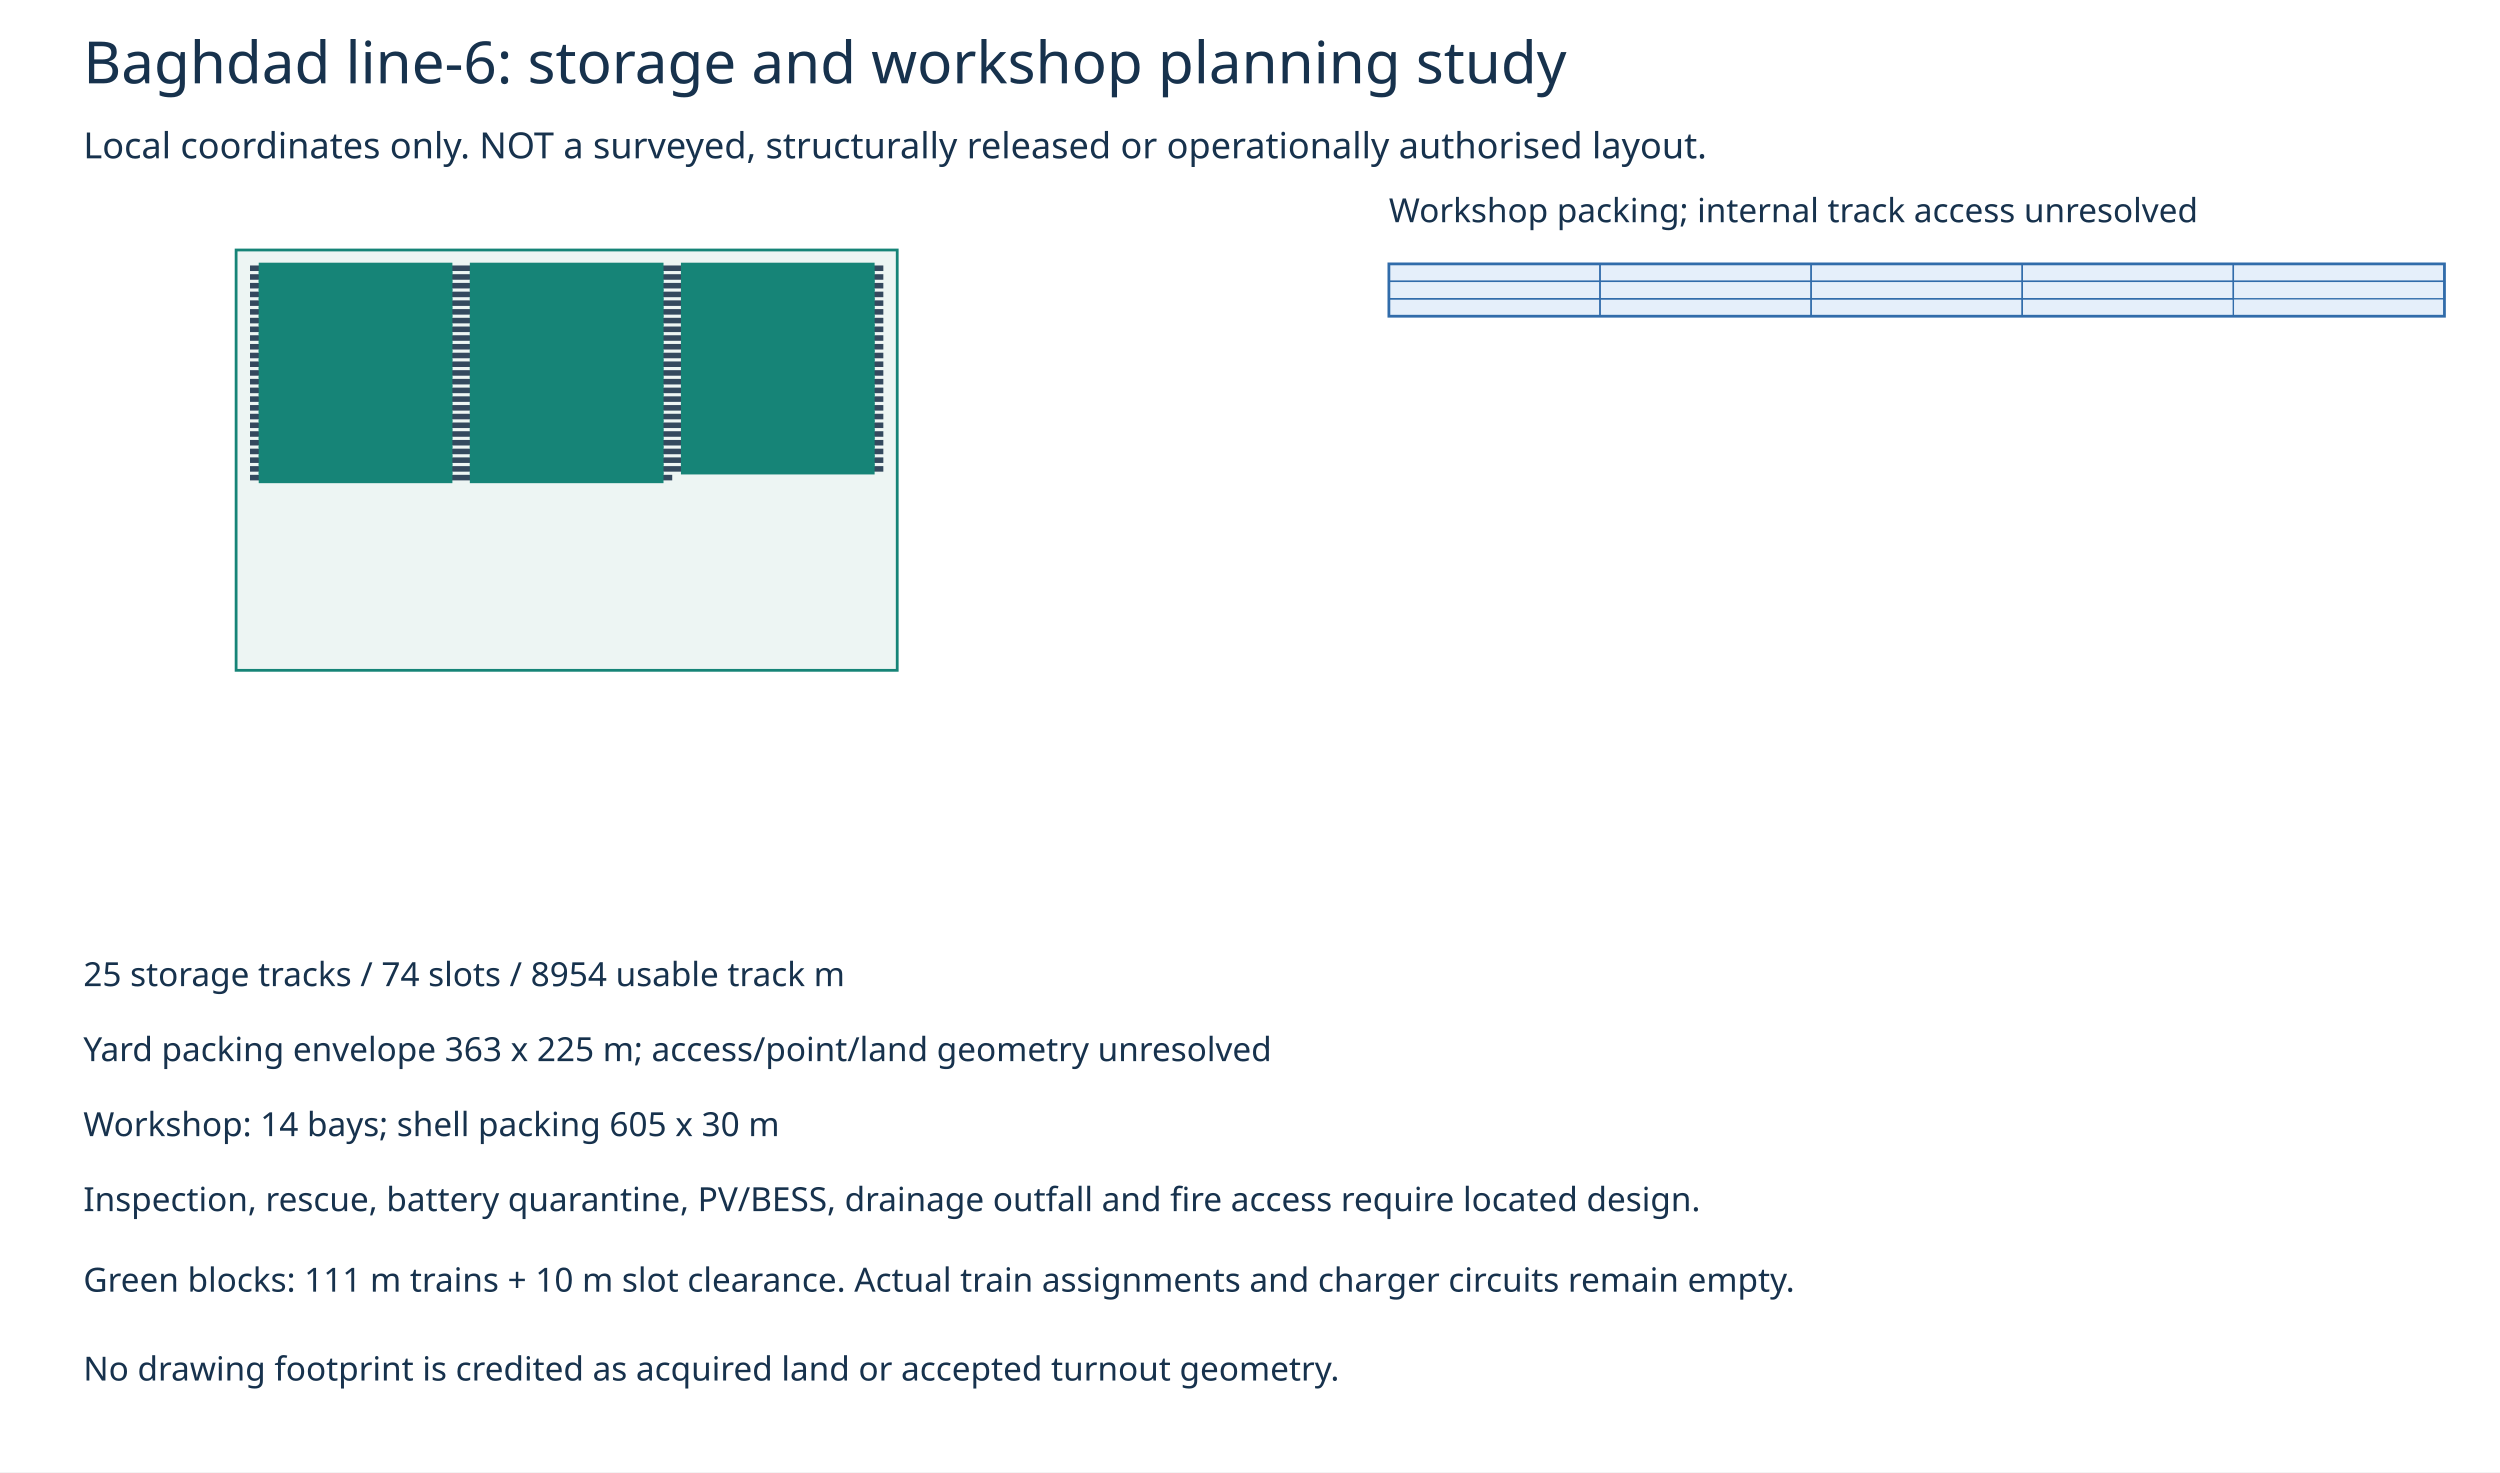
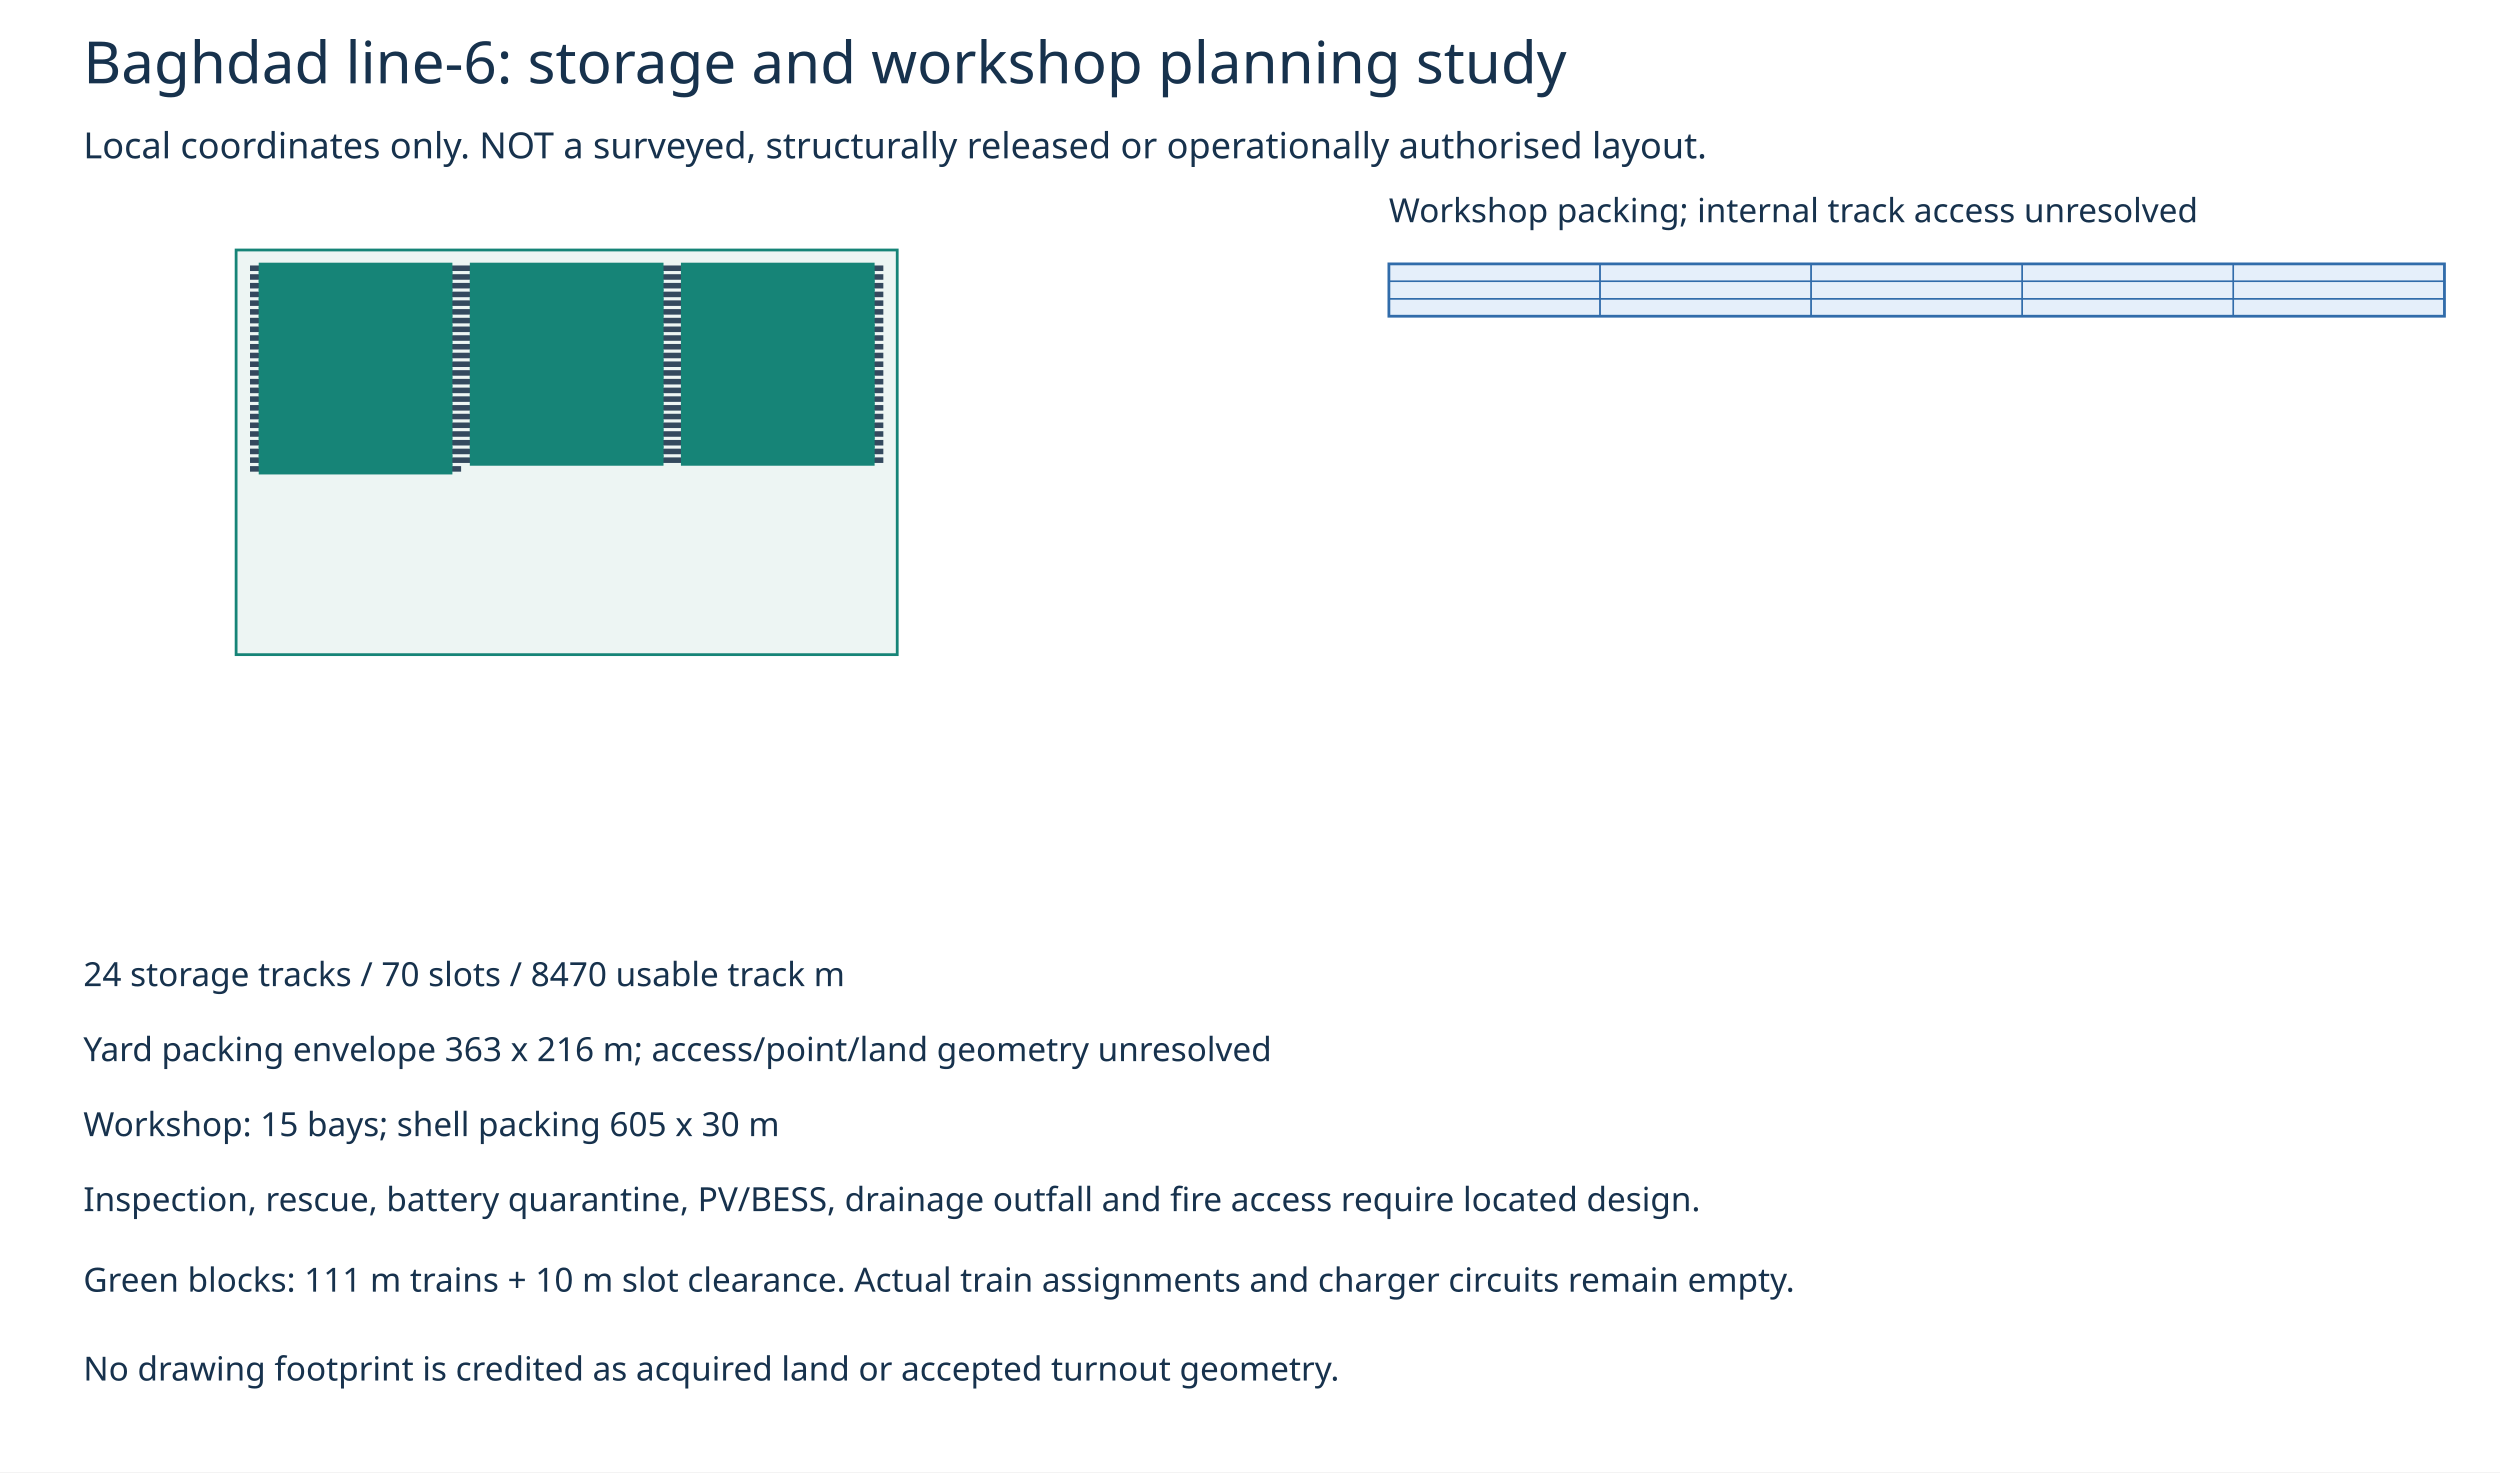
<svg xmlns="http://www.w3.org/2000/svg" width="900" height="530" viewBox="0 0 900 530">
  <rect width="900" height="530" fill="white" />
  <g font-family="sans-serif" fill="#17324d">
    <text x="30" y="30" font-size="21">Baghdad line-6: storage and workshop planning study</text>
    <text x="30" y="57" font-size="13">Local coordinates only. NOT a surveyed, structurally released or operationally authorised layout.</text>
-     <rect x="85" y="90" width="238.00" height="151.32" fill="#edf5f3" stroke="#168477" />
+     <rect x="85" y="90" width="238.00" height="145.67" fill="#edf5f3" stroke="#168477" />
    <path d="M90 96.57 H318.00" stroke="#34495e" stroke-width="2" />
    <rect x="93.14" y="94.57" width="69.72" height="4" fill="#168477" />
    <rect x="169.14" y="94.57" width="69.72" height="4" fill="#168477" />
    <rect x="245.14" y="94.57" width="69.72" height="4" fill="#168477" />
    <path d="M90 99.71 H318.00" stroke="#34495e" stroke-width="2" />
    <rect x="93.14" y="97.71" width="69.72" height="4" fill="#168477" />
    <rect x="169.14" y="97.71" width="69.72" height="4" fill="#168477" />
    <rect x="245.14" y="97.71" width="69.72" height="4" fill="#168477" />
    <path d="M90 102.85 H318.00" stroke="#34495e" stroke-width="2" />
    <rect x="93.14" y="100.85" width="69.72" height="4" fill="#168477" />
    <rect x="169.14" y="100.85" width="69.72" height="4" fill="#168477" />
    <rect x="245.14" y="100.85" width="69.72" height="4" fill="#168477" />
    <path d="M90 105.99 H318.00" stroke="#34495e" stroke-width="2" />
    <rect x="93.14" y="103.99" width="69.72" height="4" fill="#168477" />
    <rect x="169.14" y="103.99" width="69.72" height="4" fill="#168477" />
    <rect x="245.14" y="103.99" width="69.72" height="4" fill="#168477" />
    <path d="M90 109.13 H318.00" stroke="#34495e" stroke-width="2" />
    <rect x="93.14" y="107.13" width="69.72" height="4" fill="#168477" />
    <rect x="169.14" y="107.13" width="69.72" height="4" fill="#168477" />
    <rect x="245.14" y="107.13" width="69.72" height="4" fill="#168477" />
    <path d="M90 112.27 H318.00" stroke="#34495e" stroke-width="2" />
    <rect x="93.14" y="110.27" width="69.72" height="4" fill="#168477" />
    <rect x="169.14" y="110.27" width="69.72" height="4" fill="#168477" />
    <rect x="245.14" y="110.27" width="69.72" height="4" fill="#168477" />
    <path d="M90 115.41 H318.00" stroke="#34495e" stroke-width="2" />
    <rect x="93.14" y="113.41" width="69.72" height="4" fill="#168477" />
    <rect x="169.14" y="113.41" width="69.72" height="4" fill="#168477" />
    <rect x="245.14" y="113.41" width="69.72" height="4" fill="#168477" />
    <path d="M90 118.55 H318.00" stroke="#34495e" stroke-width="2" />
    <rect x="93.14" y="116.55" width="69.72" height="4" fill="#168477" />
    <rect x="169.14" y="116.55" width="69.72" height="4" fill="#168477" />
    <rect x="245.14" y="116.55" width="69.72" height="4" fill="#168477" />
    <path d="M90 121.69 H318.00" stroke="#34495e" stroke-width="2" />
    <rect x="93.14" y="119.69" width="69.72" height="4" fill="#168477" />
    <rect x="169.14" y="119.69" width="69.72" height="4" fill="#168477" />
    <rect x="245.14" y="119.69" width="69.72" height="4" fill="#168477" />
    <path d="M90 124.83 H318.00" stroke="#34495e" stroke-width="2" />
    <rect x="93.14" y="122.83" width="69.72" height="4" fill="#168477" />
    <rect x="169.14" y="122.83" width="69.72" height="4" fill="#168477" />
    <rect x="245.14" y="122.83" width="69.72" height="4" fill="#168477" />
    <path d="M90 127.98 H318.00" stroke="#34495e" stroke-width="2" />
    <rect x="93.14" y="125.98" width="69.72" height="4" fill="#168477" />
    <rect x="169.14" y="125.98" width="69.72" height="4" fill="#168477" />
    <rect x="245.14" y="125.98" width="69.72" height="4" fill="#168477" />
    <path d="M90 131.12 H318.00" stroke="#34495e" stroke-width="2" />
    <rect x="93.14" y="129.12" width="69.72" height="4" fill="#168477" />
    <rect x="169.14" y="129.12" width="69.72" height="4" fill="#168477" />
    <rect x="245.14" y="129.12" width="69.72" height="4" fill="#168477" />
    <path d="M90 134.26 H318.00" stroke="#34495e" stroke-width="2" />
    <rect x="93.14" y="132.26" width="69.72" height="4" fill="#168477" />
    <rect x="169.14" y="132.26" width="69.72" height="4" fill="#168477" />
    <rect x="245.14" y="132.26" width="69.72" height="4" fill="#168477" />
    <path d="M90 137.40 H318.00" stroke="#34495e" stroke-width="2" />
    <rect x="93.14" y="135.40" width="69.72" height="4" fill="#168477" />
    <rect x="169.14" y="135.40" width="69.72" height="4" fill="#168477" />
    <rect x="245.14" y="135.40" width="69.72" height="4" fill="#168477" />
    <path d="M90 140.54 H318.00" stroke="#34495e" stroke-width="2" />
    <rect x="93.14" y="138.54" width="69.72" height="4" fill="#168477" />
    <rect x="169.14" y="138.54" width="69.72" height="4" fill="#168477" />
    <rect x="245.14" y="138.54" width="69.72" height="4" fill="#168477" />
    <path d="M90 143.68 H318.00" stroke="#34495e" stroke-width="2" />
    <rect x="93.14" y="141.68" width="69.72" height="4" fill="#168477" />
    <rect x="169.14" y="141.68" width="69.72" height="4" fill="#168477" />
    <rect x="245.14" y="141.68" width="69.72" height="4" fill="#168477" />
    <path d="M90 146.82 H318.00" stroke="#34495e" stroke-width="2" />
    <rect x="93.14" y="144.82" width="69.72" height="4" fill="#168477" />
    <rect x="169.14" y="144.82" width="69.72" height="4" fill="#168477" />
    <rect x="245.14" y="144.82" width="69.72" height="4" fill="#168477" />
    <path d="M90 149.96 H318.00" stroke="#34495e" stroke-width="2" />
    <rect x="93.14" y="147.96" width="69.72" height="4" fill="#168477" />
    <rect x="169.14" y="147.96" width="69.72" height="4" fill="#168477" />
    <rect x="245.14" y="147.96" width="69.72" height="4" fill="#168477" />
    <path d="M90 153.10 H318.00" stroke="#34495e" stroke-width="2" />
    <rect x="93.14" y="151.10" width="69.72" height="4" fill="#168477" />
    <rect x="169.14" y="151.10" width="69.72" height="4" fill="#168477" />
    <rect x="245.14" y="151.10" width="69.72" height="4" fill="#168477" />
    <path d="M90 156.24 H318.00" stroke="#34495e" stroke-width="2" />
    <rect x="93.14" y="154.24" width="69.72" height="4" fill="#168477" />
    <rect x="169.14" y="154.24" width="69.72" height="4" fill="#168477" />
    <rect x="245.14" y="154.24" width="69.72" height="4" fill="#168477" />
    <path d="M90 159.38 H318.00" stroke="#34495e" stroke-width="2" />
    <rect x="93.14" y="157.38" width="69.72" height="4" fill="#168477" />
    <rect x="169.14" y="157.38" width="69.72" height="4" fill="#168477" />
    <rect x="245.14" y="157.38" width="69.72" height="4" fill="#168477" />
    <path d="M90 162.52 H318.00" stroke="#34495e" stroke-width="2" />
    <rect x="93.14" y="160.52" width="69.72" height="4" fill="#168477" />
    <rect x="169.14" y="160.52" width="69.72" height="4" fill="#168477" />
    <rect x="245.14" y="160.52" width="69.72" height="4" fill="#168477" />
    <path d="M90 165.66 H318.00" stroke="#34495e" stroke-width="2" />
    <rect x="93.14" y="163.66" width="69.72" height="4" fill="#168477" />
    <rect x="169.14" y="163.66" width="69.72" height="4" fill="#168477" />
    <rect x="245.14" y="163.66" width="69.72" height="4" fill="#168477" />
-     <path d="M90 168.80 H318.00" stroke="#34495e" stroke-width="2" />
+     <path d="M90 168.80 H166.00" stroke="#34495e" stroke-width="2" />
    <rect x="93.14" y="166.80" width="69.72" height="4" fill="#168477" />
-     <rect x="169.14" y="166.80" width="69.72" height="4" fill="#168477" />
-     <rect x="245.14" y="166.80" width="69.72" height="4" fill="#168477" />
-     <path d="M90 171.94 H242.00" stroke="#34495e" stroke-width="2" />
-     <rect x="93.14" y="169.94" width="69.72" height="4" fill="#168477" />
-     <rect x="169.14" y="169.94" width="69.72" height="4" fill="#168477" />
    <rect x="500" y="95" width="380.00" height="18.84" fill="#e5effa" stroke="#316caa" />
    <rect x="500.00" y="95.00" width="76.00" height="6.28" fill="none" stroke="#316caa" stroke-width="0.5" />
    <rect x="576.00" y="95.00" width="76.00" height="6.28" fill="none" stroke="#316caa" stroke-width="0.5" />
    <rect x="652.00" y="95.00" width="76.00" height="6.28" fill="none" stroke="#316caa" stroke-width="0.5" />
    <rect x="728.00" y="95.00" width="76.00" height="6.28" fill="none" stroke="#316caa" stroke-width="0.5" />
    <rect x="804.00" y="95.00" width="76.00" height="6.28" fill="none" stroke="#316caa" stroke-width="0.5" />
    <rect x="500.00" y="101.28" width="76.00" height="6.28" fill="none" stroke="#316caa" stroke-width="0.5" />
    <rect x="576.00" y="101.28" width="76.00" height="6.28" fill="none" stroke="#316caa" stroke-width="0.5" />
    <rect x="652.00" y="101.28" width="76.00" height="6.28" fill="none" stroke="#316caa" stroke-width="0.5" />
    <rect x="728.00" y="101.28" width="76.00" height="6.28" fill="none" stroke="#316caa" stroke-width="0.5" />
    <rect x="804.00" y="101.28" width="76.00" height="6.28" fill="none" stroke="#316caa" stroke-width="0.5" />
    <rect x="500.00" y="107.56" width="76.00" height="6.28" fill="none" stroke="#316caa" stroke-width="0.5" />
    <rect x="576.00" y="107.56" width="76.00" height="6.28" fill="none" stroke="#316caa" stroke-width="0.5" />
    <rect x="652.00" y="107.56" width="76.00" height="6.28" fill="none" stroke="#316caa" stroke-width="0.5" />
    <rect x="728.00" y="107.56" width="76.00" height="6.28" fill="none" stroke="#316caa" stroke-width="0.5" />
+     <rect x="804.00" y="107.56" width="76.00" height="6.28" fill="none" stroke="#316caa" stroke-width="0.5" />
    <text x="500" y="80" font-size="12">Workshop packing; internal track access unresolved</text>
-     <text x="30" y="355">25 storage tracks / 74 slots / 8954 usable track m</text>
-     <text x="30" y="382">Yard packing envelope 363 x 225 m; access/point/land geometry unresolved</text>
-     <text x="30" y="409">Workshop: 14 bays; shell packing 605 x 30 m</text>
+     <text x="30" y="355">24 storage tracks / 70 slots / 8470 usable track m</text>
+     <text x="30" y="382">Yard packing envelope 363 x 216 m; access/point/land geometry unresolved</text>
+     <text x="30" y="409">Workshop: 15 bays; shell packing 605 x 30 m</text>
    <text x="30" y="436">Inspection, rescue, battery quarantine, PV/BESS, drainage outfall and fire access require located design.</text>
    <text x="30" y="465">Green blocks: 111 m trains + 10 m slot clearance. Actual train assignments and charger circuits remain empty.</text>
    <text x="30" y="497">No drawing footprint is credited as acquired land or accepted turnout geometry.</text>
  </g>
</svg>
